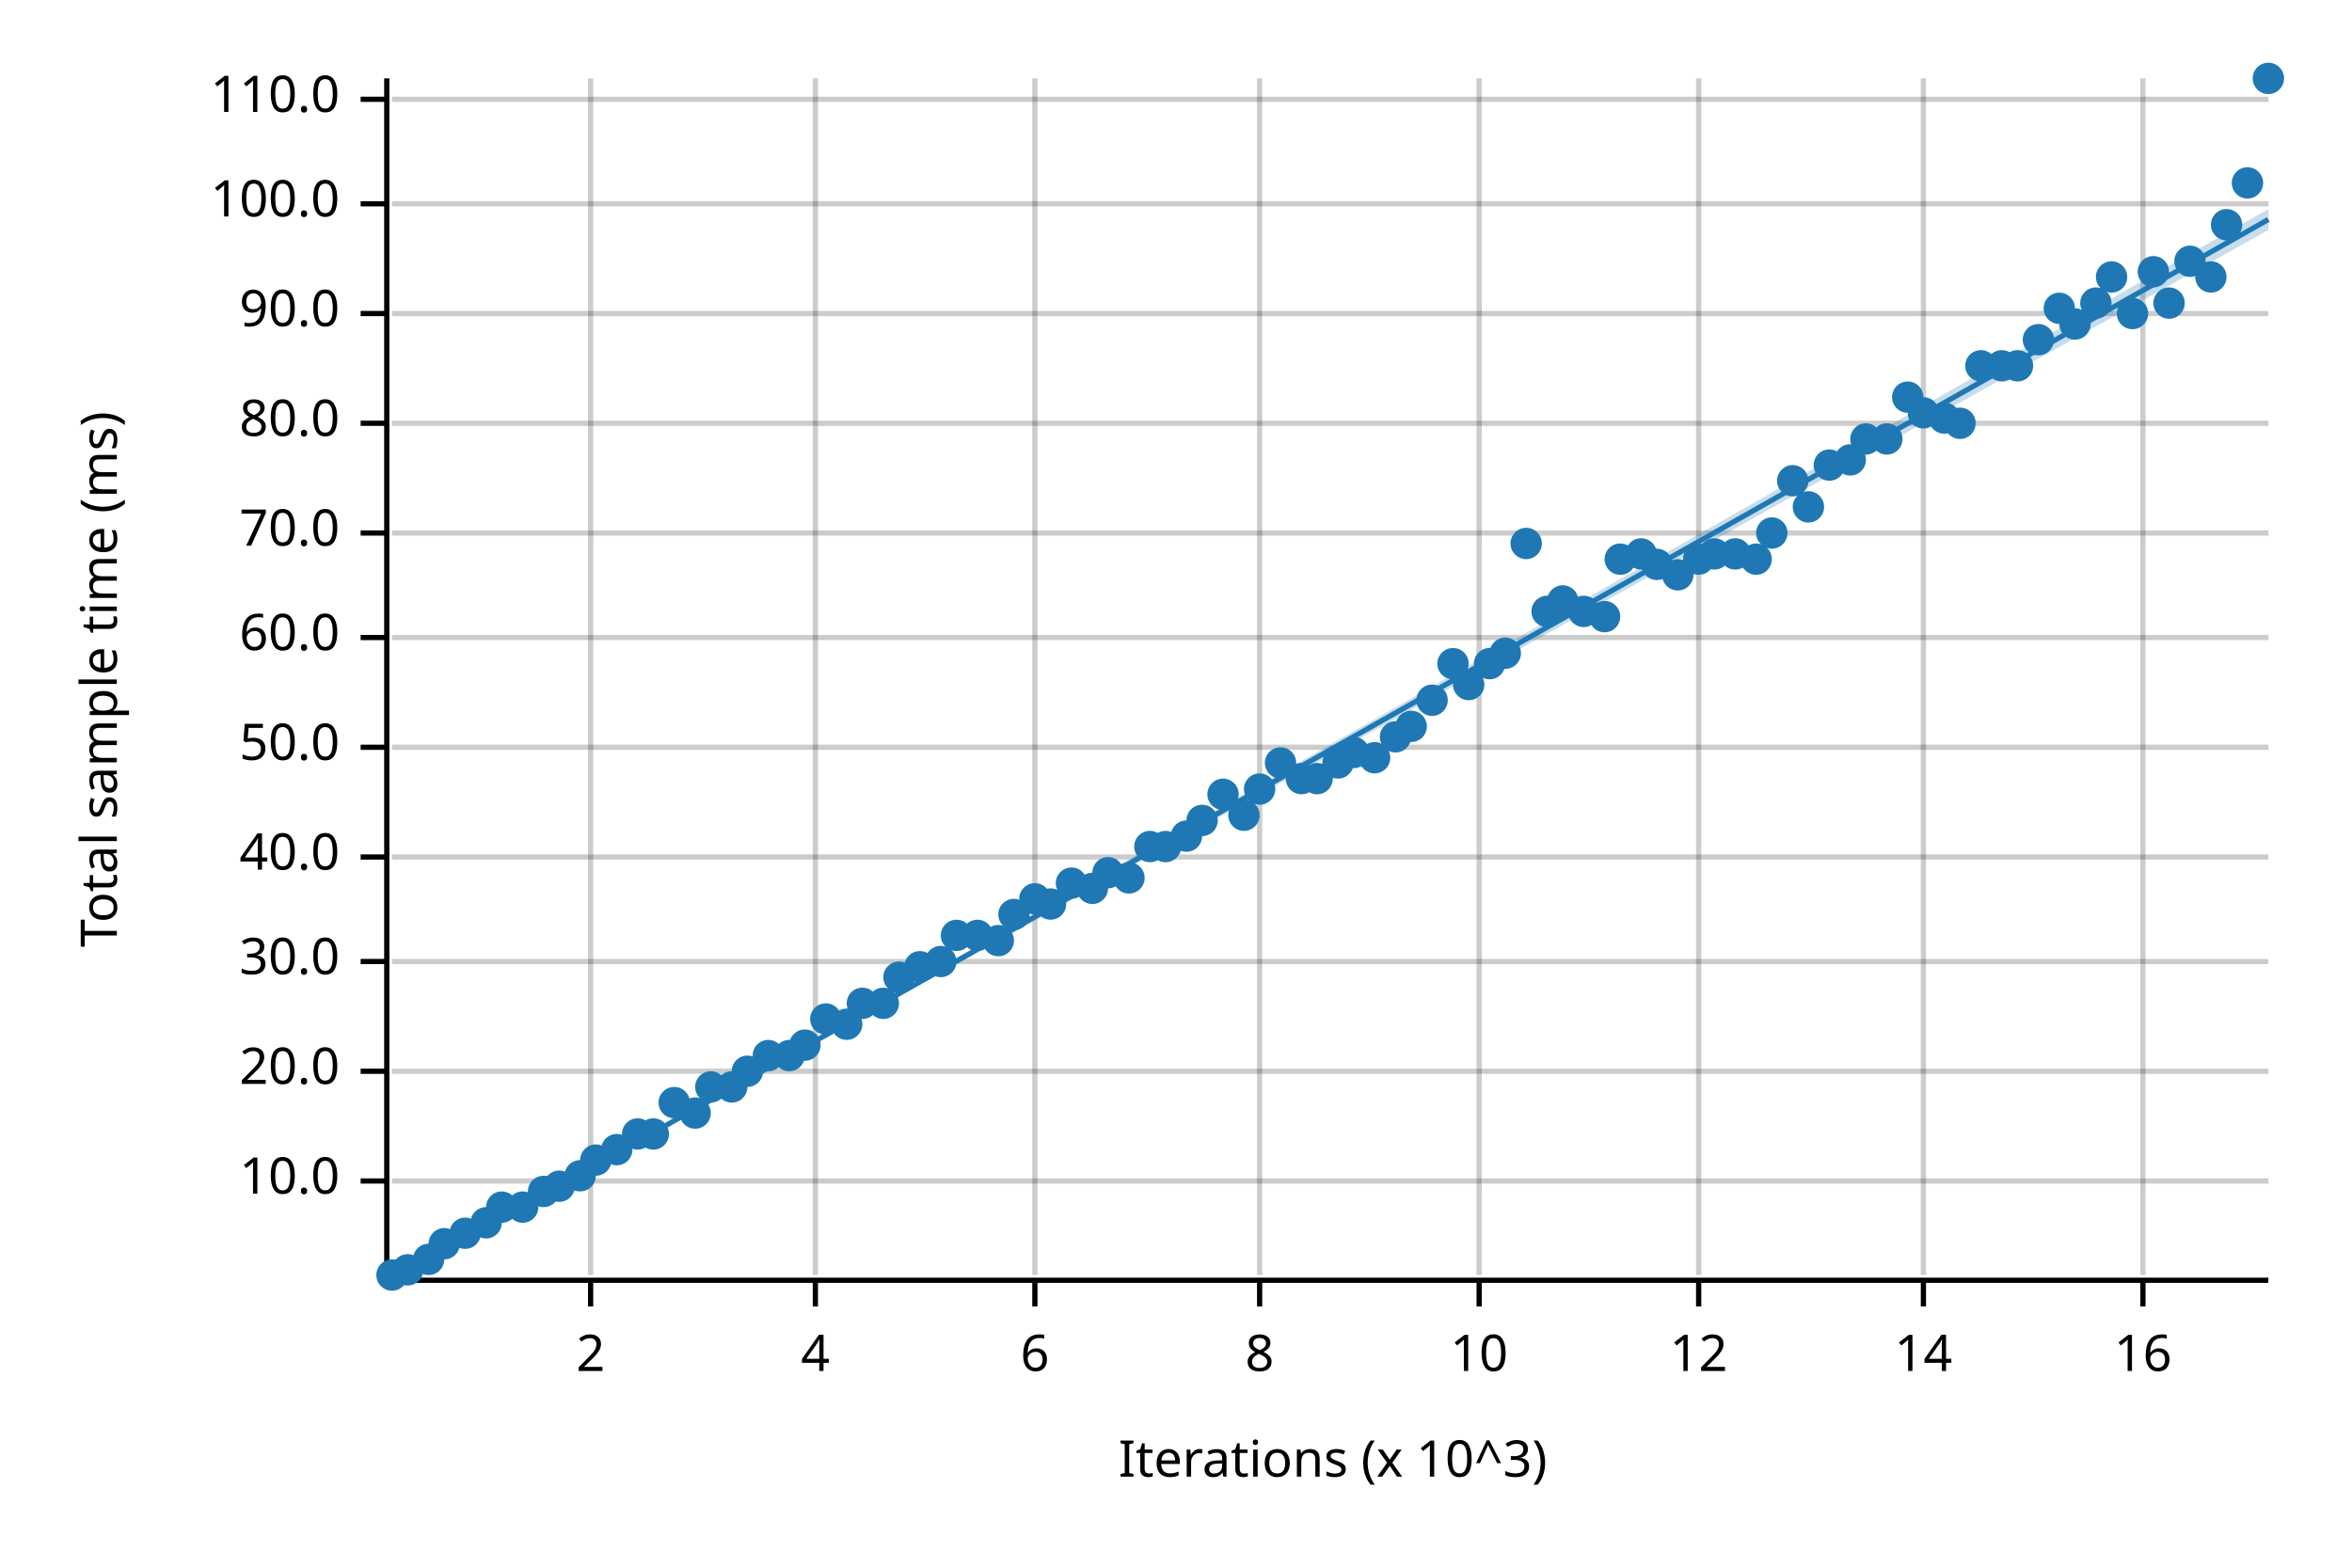
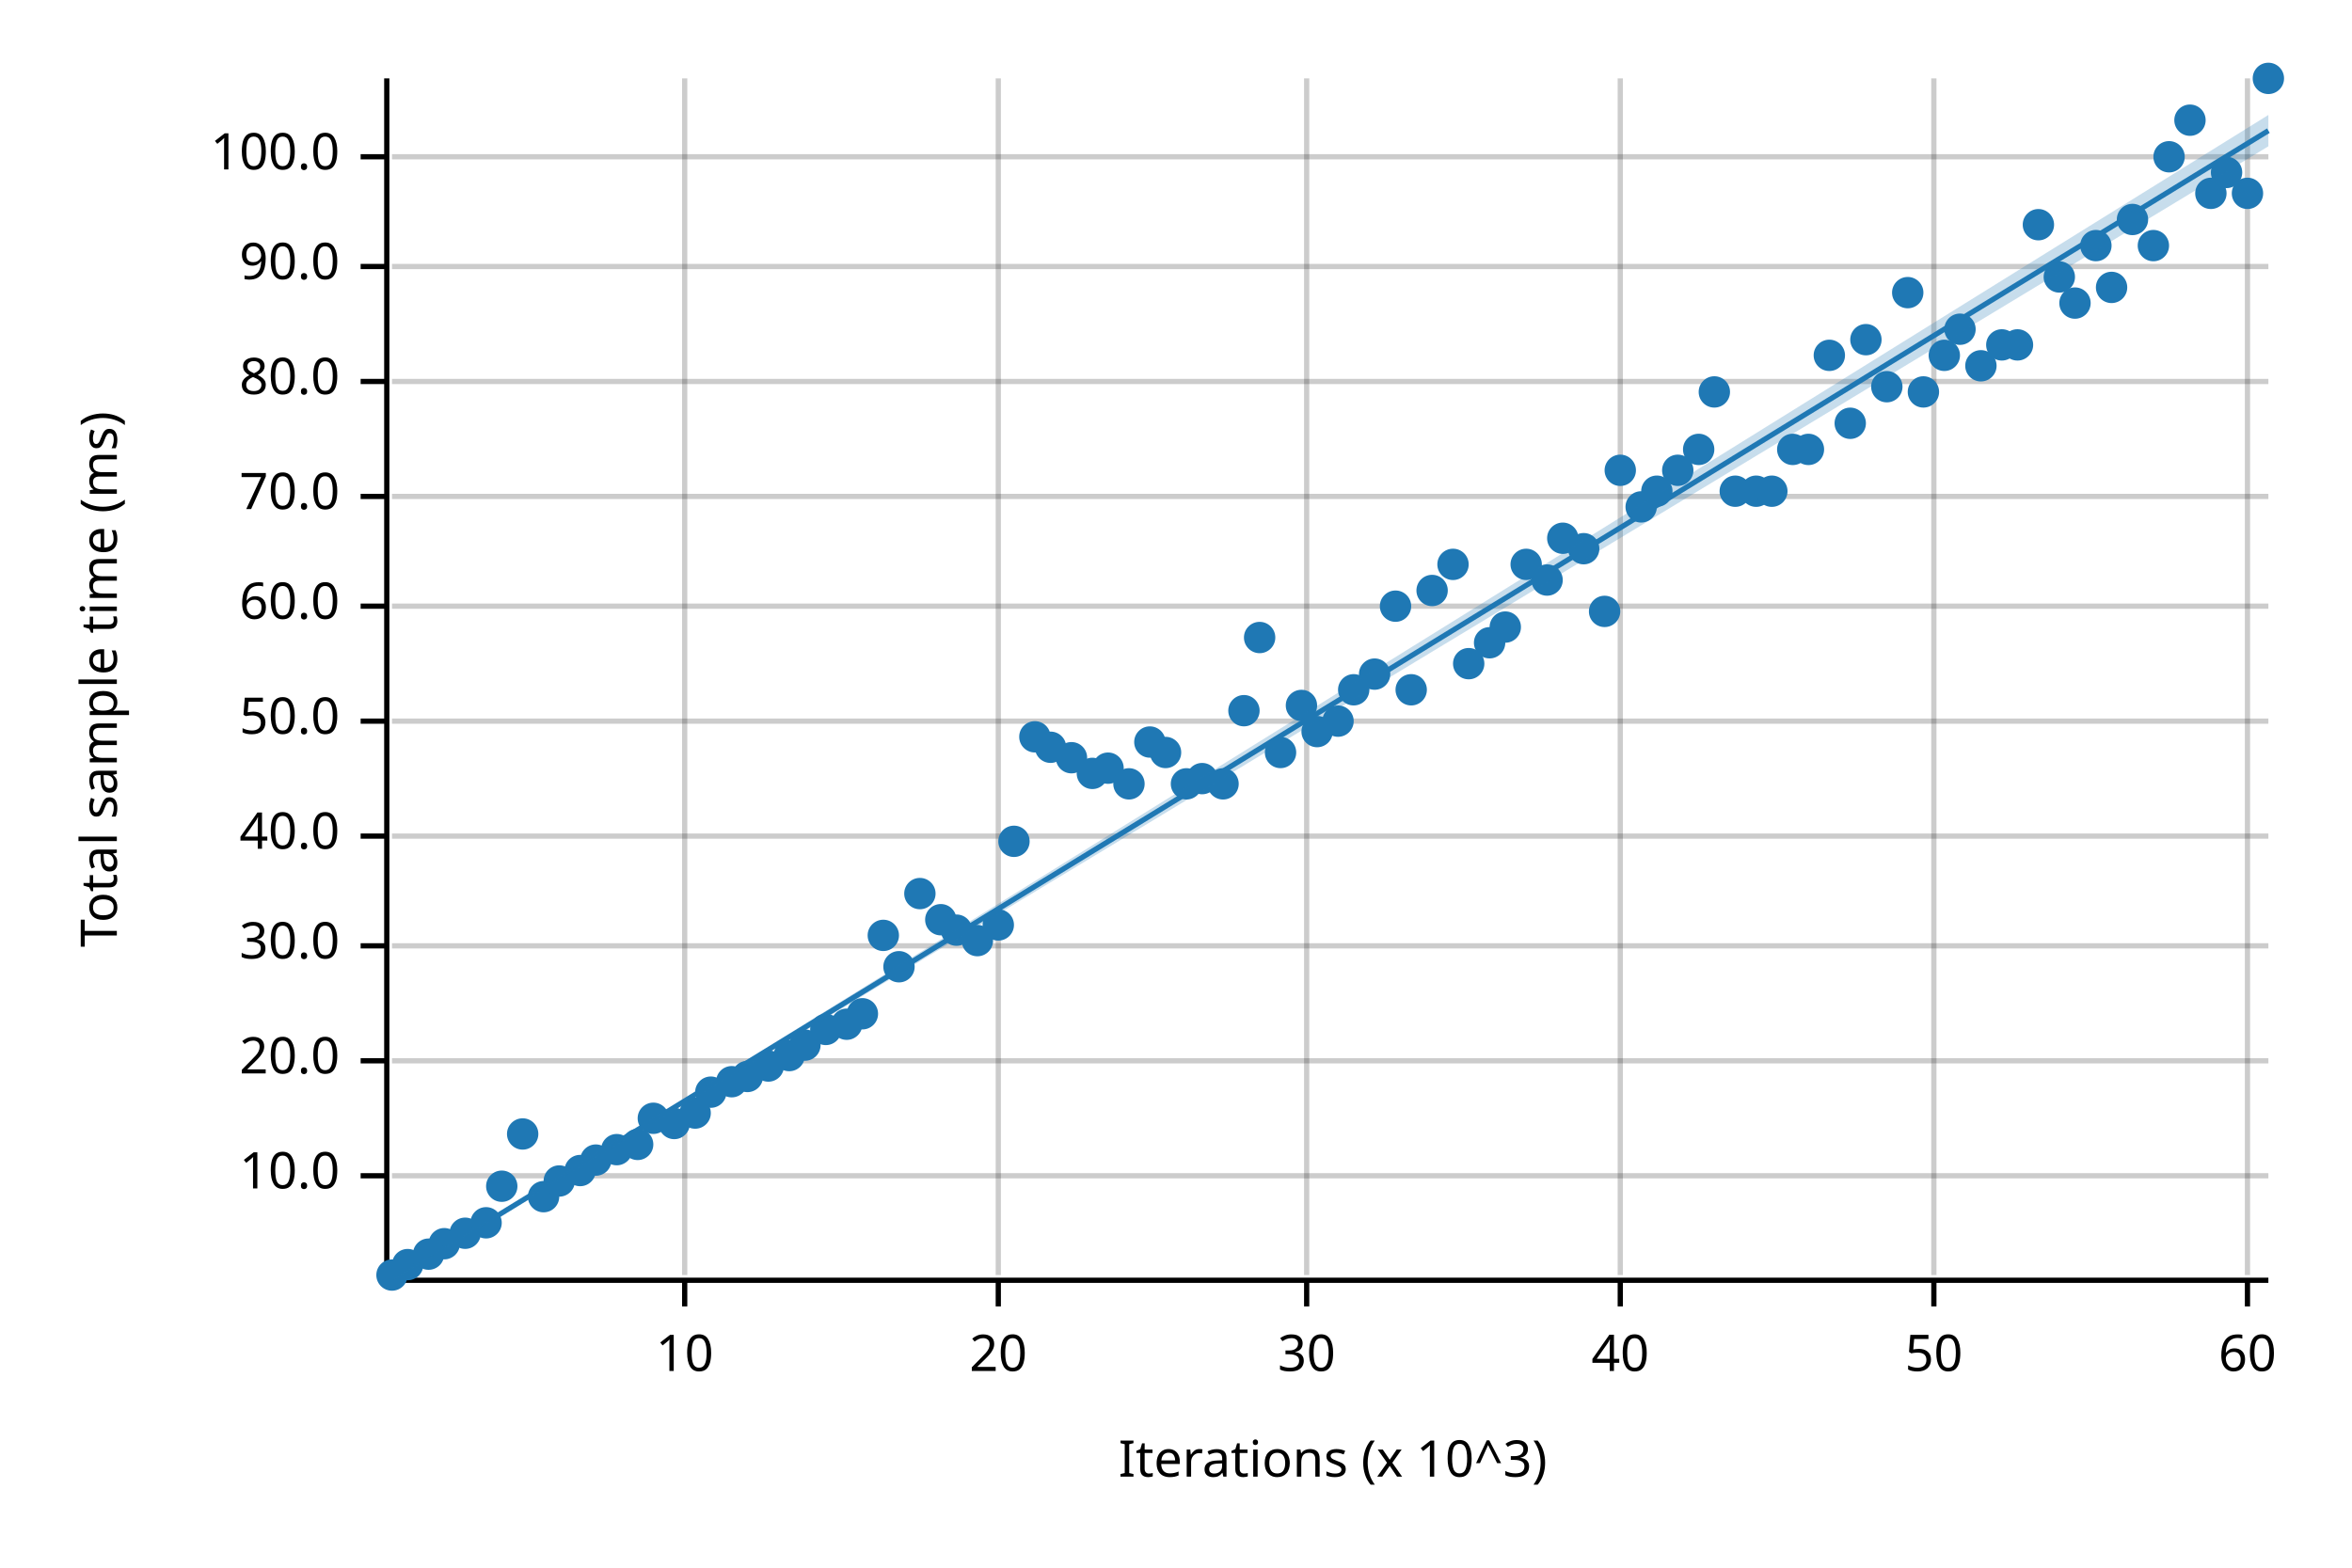
<svg xmlns="http://www.w3.org/2000/svg" width="450" height="300" viewBox="0 0 450 300">
  <text x="15" y="130" dy="0.76em" text-anchor="middle" font-family="sans-serif" font-size="9.677" opacity="1" fill="#000000" transform="rotate(270, 15, 130)">
Total sample time (ms)
</text>
  <text x="255" y="285" dy="-0.5ex" text-anchor="middle" font-family="sans-serif" font-size="9.677" opacity="1" fill="#000000">
Iterations (x 10^3)
</text>
-   <line opacity="0.2" stroke="#000000" stroke-width="1" x1="113" y1="244" x2="113" y2="15" />
-   <line opacity="0.2" stroke="#000000" stroke-width="1" x1="156" y1="244" x2="156" y2="15" />
-   <line opacity="0.2" stroke="#000000" stroke-width="1" x1="198" y1="244" x2="198" y2="15" />
-   <line opacity="0.2" stroke="#000000" stroke-width="1" x1="241" y1="244" x2="241" y2="15" />
-   <line opacity="0.2" stroke="#000000" stroke-width="1" x1="283" y1="244" x2="283" y2="15" />
-   <line opacity="0.2" stroke="#000000" stroke-width="1" x1="325" y1="244" x2="325" y2="15" />
-   <line opacity="0.2" stroke="#000000" stroke-width="1" x1="368" y1="244" x2="368" y2="15" />
-   <line opacity="0.2" stroke="#000000" stroke-width="1" x1="410" y1="244" x2="410" y2="15" />
-   <line opacity="0.2" stroke="#000000" stroke-width="1" x1="75" y1="226" x2="434" y2="226" />
-   <line opacity="0.2" stroke="#000000" stroke-width="1" x1="75" y1="205" x2="434" y2="205" />
-   <line opacity="0.2" stroke="#000000" stroke-width="1" x1="75" y1="184" x2="434" y2="184" />
-   <line opacity="0.2" stroke="#000000" stroke-width="1" x1="75" y1="164" x2="434" y2="164" />
-   <line opacity="0.2" stroke="#000000" stroke-width="1" x1="75" y1="143" x2="434" y2="143" />
-   <line opacity="0.2" stroke="#000000" stroke-width="1" x1="75" y1="122" x2="434" y2="122" />
-   <line opacity="0.2" stroke="#000000" stroke-width="1" x1="75" y1="102" x2="434" y2="102" />
-   <line opacity="0.2" stroke="#000000" stroke-width="1" x1="75" y1="81" x2="434" y2="81" />
-   <line opacity="0.2" stroke="#000000" stroke-width="1" x1="75" y1="60" x2="434" y2="60" />
-   <line opacity="0.2" stroke="#000000" stroke-width="1" x1="75" y1="39" x2="434" y2="39" />
-   <line opacity="0.2" stroke="#000000" stroke-width="1" x1="75" y1="19" x2="434" y2="19" />
+   <line opacity="0.2" stroke="#000000" stroke-width="1" x1="131" y1="244" x2="131" y2="15" />
+   <line opacity="0.2" stroke="#000000" stroke-width="1" x1="191" y1="244" x2="191" y2="15" />
+   <line opacity="0.2" stroke="#000000" stroke-width="1" x1="250" y1="244" x2="250" y2="15" />
+   <line opacity="0.2" stroke="#000000" stroke-width="1" x1="310" y1="244" x2="310" y2="15" />
+   <line opacity="0.2" stroke="#000000" stroke-width="1" x1="370" y1="244" x2="370" y2="15" />
+   <line opacity="0.2" stroke="#000000" stroke-width="1" x1="430" y1="244" x2="430" y2="15" />
+   <line opacity="0.2" stroke="#000000" stroke-width="1" x1="75" y1="225" x2="434" y2="225" />
+   <line opacity="0.2" stroke="#000000" stroke-width="1" x1="75" y1="203" x2="434" y2="203" />
+   <line opacity="0.2" stroke="#000000" stroke-width="1" x1="75" y1="181" x2="434" y2="181" />
+   <line opacity="0.2" stroke="#000000" stroke-width="1" x1="75" y1="160" x2="434" y2="160" />
+   <line opacity="0.2" stroke="#000000" stroke-width="1" x1="75" y1="138" x2="434" y2="138" />
+   <line opacity="0.2" stroke="#000000" stroke-width="1" x1="75" y1="116" x2="434" y2="116" />
+   <line opacity="0.2" stroke="#000000" stroke-width="1" x1="75" y1="95" x2="434" y2="95" />
+   <line opacity="0.2" stroke="#000000" stroke-width="1" x1="75" y1="73" x2="434" y2="73" />
+   <line opacity="0.2" stroke="#000000" stroke-width="1" x1="75" y1="51" x2="434" y2="51" />
+   <line opacity="0.2" stroke="#000000" stroke-width="1" x1="75" y1="30" x2="434" y2="30" />
  <polyline fill="none" opacity="1" stroke="#000000" stroke-width="1" points="74,15 74,244 " />
-   <text x="65" y="226" dy="0.5ex" text-anchor="end" font-family="sans-serif" font-size="9.677" opacity="1" fill="#000000">
+   <text x="65" y="225" dy="0.5ex" text-anchor="end" font-family="sans-serif" font-size="9.677" opacity="1" fill="#000000">
10.0
</text>
-   <polyline fill="none" opacity="1" stroke="#000000" stroke-width="1" points="69,226 74,226 " />
-   <text x="65" y="205" dy="0.5ex" text-anchor="end" font-family="sans-serif" font-size="9.677" opacity="1" fill="#000000">
+   <polyline fill="none" opacity="1" stroke="#000000" stroke-width="1" points="69,225 74,225 " />
+   <text x="65" y="203" dy="0.5ex" text-anchor="end" font-family="sans-serif" font-size="9.677" opacity="1" fill="#000000">
20.0
</text>
-   <polyline fill="none" opacity="1" stroke="#000000" stroke-width="1" points="69,205 74,205 " />
-   <text x="65" y="184" dy="0.5ex" text-anchor="end" font-family="sans-serif" font-size="9.677" opacity="1" fill="#000000">
+   <polyline fill="none" opacity="1" stroke="#000000" stroke-width="1" points="69,203 74,203 " />
+   <text x="65" y="181" dy="0.5ex" text-anchor="end" font-family="sans-serif" font-size="9.677" opacity="1" fill="#000000">
30.0
</text>
-   <polyline fill="none" opacity="1" stroke="#000000" stroke-width="1" points="69,184 74,184 " />
-   <text x="65" y="164" dy="0.5ex" text-anchor="end" font-family="sans-serif" font-size="9.677" opacity="1" fill="#000000">
+   <polyline fill="none" opacity="1" stroke="#000000" stroke-width="1" points="69,181 74,181 " />
+   <text x="65" y="160" dy="0.5ex" text-anchor="end" font-family="sans-serif" font-size="9.677" opacity="1" fill="#000000">
40.0
</text>
-   <polyline fill="none" opacity="1" stroke="#000000" stroke-width="1" points="69,164 74,164 " />
-   <text x="65" y="143" dy="0.5ex" text-anchor="end" font-family="sans-serif" font-size="9.677" opacity="1" fill="#000000">
+   <polyline fill="none" opacity="1" stroke="#000000" stroke-width="1" points="69,160 74,160 " />
+   <text x="65" y="138" dy="0.5ex" text-anchor="end" font-family="sans-serif" font-size="9.677" opacity="1" fill="#000000">
50.0
</text>
-   <polyline fill="none" opacity="1" stroke="#000000" stroke-width="1" points="69,143 74,143 " />
-   <text x="65" y="122" dy="0.5ex" text-anchor="end" font-family="sans-serif" font-size="9.677" opacity="1" fill="#000000">
+   <polyline fill="none" opacity="1" stroke="#000000" stroke-width="1" points="69,138 74,138 " />
+   <text x="65" y="116" dy="0.5ex" text-anchor="end" font-family="sans-serif" font-size="9.677" opacity="1" fill="#000000">
60.0
</text>
-   <polyline fill="none" opacity="1" stroke="#000000" stroke-width="1" points="69,122 74,122 " />
-   <text x="65" y="102" dy="0.5ex" text-anchor="end" font-family="sans-serif" font-size="9.677" opacity="1" fill="#000000">
+   <polyline fill="none" opacity="1" stroke="#000000" stroke-width="1" points="69,116 74,116 " />
+   <text x="65" y="95" dy="0.5ex" text-anchor="end" font-family="sans-serif" font-size="9.677" opacity="1" fill="#000000">
70.0
</text>
-   <polyline fill="none" opacity="1" stroke="#000000" stroke-width="1" points="69,102 74,102 " />
-   <text x="65" y="81" dy="0.5ex" text-anchor="end" font-family="sans-serif" font-size="9.677" opacity="1" fill="#000000">
+   <polyline fill="none" opacity="1" stroke="#000000" stroke-width="1" points="69,95 74,95 " />
+   <text x="65" y="73" dy="0.5ex" text-anchor="end" font-family="sans-serif" font-size="9.677" opacity="1" fill="#000000">
80.0
</text>
-   <polyline fill="none" opacity="1" stroke="#000000" stroke-width="1" points="69,81 74,81 " />
-   <text x="65" y="60" dy="0.5ex" text-anchor="end" font-family="sans-serif" font-size="9.677" opacity="1" fill="#000000">
+   <polyline fill="none" opacity="1" stroke="#000000" stroke-width="1" points="69,73 74,73 " />
+   <text x="65" y="51" dy="0.5ex" text-anchor="end" font-family="sans-serif" font-size="9.677" opacity="1" fill="#000000">
90.0
</text>
-   <polyline fill="none" opacity="1" stroke="#000000" stroke-width="1" points="69,60 74,60 " />
-   <text x="65" y="39" dy="0.5ex" text-anchor="end" font-family="sans-serif" font-size="9.677" opacity="1" fill="#000000">
+   <polyline fill="none" opacity="1" stroke="#000000" stroke-width="1" points="69,51 74,51 " />
+   <text x="65" y="30" dy="0.5ex" text-anchor="end" font-family="sans-serif" font-size="9.677" opacity="1" fill="#000000">
100.0
</text>
-   <polyline fill="none" opacity="1" stroke="#000000" stroke-width="1" points="69,39 74,39 " />
-   <text x="65" y="19" dy="0.5ex" text-anchor="end" font-family="sans-serif" font-size="9.677" opacity="1" fill="#000000">
- 110.0
- </text>
-   <polyline fill="none" opacity="1" stroke="#000000" stroke-width="1" points="69,19 74,19 " />
+   <polyline fill="none" opacity="1" stroke="#000000" stroke-width="1" points="69,30 74,30 " />
  <polyline fill="none" opacity="1" stroke="#000000" stroke-width="1" points="75,245 434,245 " />
-   <text x="113" y="255" dy="0.76em" text-anchor="middle" font-family="sans-serif" font-size="9.677" opacity="1" fill="#000000">
- 2
- </text>
-   <polyline fill="none" opacity="1" stroke="#000000" stroke-width="1" points="113,245 113,250 " />
-   <text x="156" y="255" dy="0.76em" text-anchor="middle" font-family="sans-serif" font-size="9.677" opacity="1" fill="#000000">
- 4
- </text>
-   <polyline fill="none" opacity="1" stroke="#000000" stroke-width="1" points="156,245 156,250 " />
-   <text x="198" y="255" dy="0.76em" text-anchor="middle" font-family="sans-serif" font-size="9.677" opacity="1" fill="#000000">
- 6
- </text>
-   <polyline fill="none" opacity="1" stroke="#000000" stroke-width="1" points="198,245 198,250 " />
-   <text x="241" y="255" dy="0.76em" text-anchor="middle" font-family="sans-serif" font-size="9.677" opacity="1" fill="#000000">
- 8
- </text>
-   <polyline fill="none" opacity="1" stroke="#000000" stroke-width="1" points="241,245 241,250 " />
-   <text x="283" y="255" dy="0.76em" text-anchor="middle" font-family="sans-serif" font-size="9.677" opacity="1" fill="#000000">
+   <text x="131" y="255" dy="0.76em" text-anchor="middle" font-family="sans-serif" font-size="9.677" opacity="1" fill="#000000">
10
</text>
-   <polyline fill="none" opacity="1" stroke="#000000" stroke-width="1" points="283,245 283,250 " />
-   <text x="325" y="255" dy="0.76em" text-anchor="middle" font-family="sans-serif" font-size="9.677" opacity="1" fill="#000000">
- 12
+   <polyline fill="none" opacity="1" stroke="#000000" stroke-width="1" points="131,245 131,250 " />
+   <text x="191" y="255" dy="0.76em" text-anchor="middle" font-family="sans-serif" font-size="9.677" opacity="1" fill="#000000">
+ 20
</text>
-   <polyline fill="none" opacity="1" stroke="#000000" stroke-width="1" points="325,245 325,250 " />
-   <text x="368" y="255" dy="0.76em" text-anchor="middle" font-family="sans-serif" font-size="9.677" opacity="1" fill="#000000">
- 14
+   <polyline fill="none" opacity="1" stroke="#000000" stroke-width="1" points="191,245 191,250 " />
+   <text x="250" y="255" dy="0.76em" text-anchor="middle" font-family="sans-serif" font-size="9.677" opacity="1" fill="#000000">
+ 30
</text>
-   <polyline fill="none" opacity="1" stroke="#000000" stroke-width="1" points="368,245 368,250 " />
-   <text x="410" y="255" dy="0.76em" text-anchor="middle" font-family="sans-serif" font-size="9.677" opacity="1" fill="#000000">
- 16
+   <polyline fill="none" opacity="1" stroke="#000000" stroke-width="1" points="250,245 250,250 " />
+   <text x="310" y="255" dy="0.76em" text-anchor="middle" font-family="sans-serif" font-size="9.677" opacity="1" fill="#000000">
+ 40
</text>
-   <polyline fill="none" opacity="1" stroke="#000000" stroke-width="1" points="410,245 410,250 " />
+   <polyline fill="none" opacity="1" stroke="#000000" stroke-width="1" points="310,245 310,250 " />
+   <text x="370" y="255" dy="0.76em" text-anchor="middle" font-family="sans-serif" font-size="9.677" opacity="1" fill="#000000">
+ 50
+ </text>
+   <polyline fill="none" opacity="1" stroke="#000000" stroke-width="1" points="370,245 370,250 " />
+   <text x="430" y="255" dy="0.76em" text-anchor="middle" font-family="sans-serif" font-size="9.677" opacity="1" fill="#000000">
+ 60
+ </text>
+   <polyline fill="none" opacity="1" stroke="#000000" stroke-width="1" points="430,245 430,250 " />
  <circle cx="75" cy="244" r="3" opacity="1" fill="#1F78B4" stroke="none" stroke-width="1" />
-   <circle cx="78" cy="243" r="3" opacity="1" fill="#1F78B4" stroke="none" stroke-width="1" />
-   <circle cx="82" cy="241" r="3" opacity="1" fill="#1F78B4" stroke="none" stroke-width="1" />
+   <circle cx="78" cy="242" r="3" opacity="1" fill="#1F78B4" stroke="none" stroke-width="1" />
+   <circle cx="82" cy="240" r="3" opacity="1" fill="#1F78B4" stroke="none" stroke-width="1" />
  <circle cx="85" cy="238" r="3" opacity="1" fill="#1F78B4" stroke="none" stroke-width="1" />
  <circle cx="89" cy="236" r="3" opacity="1" fill="#1F78B4" stroke="none" stroke-width="1" />
  <circle cx="93" cy="234" r="3" opacity="1" fill="#1F78B4" stroke="none" stroke-width="1" />
-   <circle cx="96" cy="231" r="3" opacity="1" fill="#1F78B4" stroke="none" stroke-width="1" />
-   <circle cx="100" cy="231" r="3" opacity="1" fill="#1F78B4" stroke="none" stroke-width="1" />
-   <circle cx="104" cy="228" r="3" opacity="1" fill="#1F78B4" stroke="none" stroke-width="1" />
-   <circle cx="107" cy="227" r="3" opacity="1" fill="#1F78B4" stroke="none" stroke-width="1" />
-   <circle cx="111" cy="225" r="3" opacity="1" fill="#1F78B4" stroke="none" stroke-width="1" />
+   <circle cx="96" cy="227" r="3" opacity="1" fill="#1F78B4" stroke="none" stroke-width="1" />
+   <circle cx="100" cy="217" r="3" opacity="1" fill="#1F78B4" stroke="none" stroke-width="1" />
+   <circle cx="104" cy="229" r="3" opacity="1" fill="#1F78B4" stroke="none" stroke-width="1" />
+   <circle cx="107" cy="226" r="3" opacity="1" fill="#1F78B4" stroke="none" stroke-width="1" />
+   <circle cx="111" cy="224" r="3" opacity="1" fill="#1F78B4" stroke="none" stroke-width="1" />
  <circle cx="114" cy="222" r="3" opacity="1" fill="#1F78B4" stroke="none" stroke-width="1" />
  <circle cx="118" cy="220" r="3" opacity="1" fill="#1F78B4" stroke="none" stroke-width="1" />
-   <circle cx="122" cy="217" r="3" opacity="1" fill="#1F78B4" stroke="none" stroke-width="1" />
-   <circle cx="125" cy="217" r="3" opacity="1" fill="#1F78B4" stroke="none" stroke-width="1" />
-   <circle cx="129" cy="211" r="3" opacity="1" fill="#1F78B4" stroke="none" stroke-width="1" />
+   <circle cx="122" cy="219" r="3" opacity="1" fill="#1F78B4" stroke="none" stroke-width="1" />
+   <circle cx="125" cy="214" r="3" opacity="1" fill="#1F78B4" stroke="none" stroke-width="1" />
+   <circle cx="129" cy="215" r="3" opacity="1" fill="#1F78B4" stroke="none" stroke-width="1" />
  <circle cx="133" cy="213" r="3" opacity="1" fill="#1F78B4" stroke="none" stroke-width="1" />
-   <circle cx="136" cy="208" r="3" opacity="1" fill="#1F78B4" stroke="none" stroke-width="1" />
-   <circle cx="140" cy="208" r="3" opacity="1" fill="#1F78B4" stroke="none" stroke-width="1" />
-   <circle cx="143" cy="205" r="3" opacity="1" fill="#1F78B4" stroke="none" stroke-width="1" />
-   <circle cx="147" cy="202" r="3" opacity="1" fill="#1F78B4" stroke="none" stroke-width="1" />
+   <circle cx="136" cy="209" r="3" opacity="1" fill="#1F78B4" stroke="none" stroke-width="1" />
+   <circle cx="140" cy="207" r="3" opacity="1" fill="#1F78B4" stroke="none" stroke-width="1" />
+   <circle cx="143" cy="206" r="3" opacity="1" fill="#1F78B4" stroke="none" stroke-width="1" />
+   <circle cx="147" cy="204" r="3" opacity="1" fill="#1F78B4" stroke="none" stroke-width="1" />
  <circle cx="151" cy="202" r="3" opacity="1" fill="#1F78B4" stroke="none" stroke-width="1" />
  <circle cx="154" cy="200" r="3" opacity="1" fill="#1F78B4" stroke="none" stroke-width="1" />
-   <circle cx="158" cy="195" r="3" opacity="1" fill="#1F78B4" stroke="none" stroke-width="1" />
+   <circle cx="158" cy="197" r="3" opacity="1" fill="#1F78B4" stroke="none" stroke-width="1" />
  <circle cx="162" cy="196" r="3" opacity="1" fill="#1F78B4" stroke="none" stroke-width="1" />
-   <circle cx="165" cy="192" r="3" opacity="1" fill="#1F78B4" stroke="none" stroke-width="1" />
-   <circle cx="169" cy="192" r="3" opacity="1" fill="#1F78B4" stroke="none" stroke-width="1" />
-   <circle cx="172" cy="187" r="3" opacity="1" fill="#1F78B4" stroke="none" stroke-width="1" />
-   <circle cx="176" cy="185" r="3" opacity="1" fill="#1F78B4" stroke="none" stroke-width="1" />
-   <circle cx="180" cy="184" r="3" opacity="1" fill="#1F78B4" stroke="none" stroke-width="1" />
-   <circle cx="183" cy="179" r="3" opacity="1" fill="#1F78B4" stroke="none" stroke-width="1" />
-   <circle cx="187" cy="179" r="3" opacity="1" fill="#1F78B4" stroke="none" stroke-width="1" />
-   <circle cx="191" cy="180" r="3" opacity="1" fill="#1F78B4" stroke="none" stroke-width="1" />
-   <circle cx="194" cy="175" r="3" opacity="1" fill="#1F78B4" stroke="none" stroke-width="1" />
-   <circle cx="198" cy="172" r="3" opacity="1" fill="#1F78B4" stroke="none" stroke-width="1" />
-   <circle cx="201" cy="173" r="3" opacity="1" fill="#1F78B4" stroke="none" stroke-width="1" />
-   <circle cx="205" cy="169" r="3" opacity="1" fill="#1F78B4" stroke="none" stroke-width="1" />
-   <circle cx="209" cy="170" r="3" opacity="1" fill="#1F78B4" stroke="none" stroke-width="1" />
-   <circle cx="212" cy="167" r="3" opacity="1" fill="#1F78B4" stroke="none" stroke-width="1" />
-   <circle cx="216" cy="168" r="3" opacity="1" fill="#1F78B4" stroke="none" stroke-width="1" />
-   <circle cx="220" cy="162" r="3" opacity="1" fill="#1F78B4" stroke="none" stroke-width="1" />
-   <circle cx="223" cy="162" r="3" opacity="1" fill="#1F78B4" stroke="none" stroke-width="1" />
-   <circle cx="227" cy="160" r="3" opacity="1" fill="#1F78B4" stroke="none" stroke-width="1" />
-   <circle cx="230" cy="157" r="3" opacity="1" fill="#1F78B4" stroke="none" stroke-width="1" />
-   <circle cx="234" cy="152" r="3" opacity="1" fill="#1F78B4" stroke="none" stroke-width="1" />
-   <circle cx="238" cy="156" r="3" opacity="1" fill="#1F78B4" stroke="none" stroke-width="1" />
-   <circle cx="241" cy="151" r="3" opacity="1" fill="#1F78B4" stroke="none" stroke-width="1" />
-   <circle cx="245" cy="146" r="3" opacity="1" fill="#1F78B4" stroke="none" stroke-width="1" />
-   <circle cx="249" cy="149" r="3" opacity="1" fill="#1F78B4" stroke="none" stroke-width="1" />
-   <circle cx="252" cy="149" r="3" opacity="1" fill="#1F78B4" stroke="none" stroke-width="1" />
-   <circle cx="256" cy="146" r="3" opacity="1" fill="#1F78B4" stroke="none" stroke-width="1" />
-   <circle cx="259" cy="144" r="3" opacity="1" fill="#1F78B4" stroke="none" stroke-width="1" />
-   <circle cx="263" cy="145" r="3" opacity="1" fill="#1F78B4" stroke="none" stroke-width="1" />
-   <circle cx="267" cy="141" r="3" opacity="1" fill="#1F78B4" stroke="none" stroke-width="1" />
-   <circle cx="270" cy="139" r="3" opacity="1" fill="#1F78B4" stroke="none" stroke-width="1" />
-   <circle cx="274" cy="134" r="3" opacity="1" fill="#1F78B4" stroke="none" stroke-width="1" />
-   <circle cx="278" cy="127" r="3" opacity="1" fill="#1F78B4" stroke="none" stroke-width="1" />
-   <circle cx="281" cy="131" r="3" opacity="1" fill="#1F78B4" stroke="none" stroke-width="1" />
-   <circle cx="285" cy="127" r="3" opacity="1" fill="#1F78B4" stroke="none" stroke-width="1" />
-   <circle cx="288" cy="125" r="3" opacity="1" fill="#1F78B4" stroke="none" stroke-width="1" />
-   <circle cx="292" cy="104" r="3" opacity="1" fill="#1F78B4" stroke="none" stroke-width="1" />
-   <circle cx="296" cy="117" r="3" opacity="1" fill="#1F78B4" stroke="none" stroke-width="1" />
-   <circle cx="299" cy="115" r="3" opacity="1" fill="#1F78B4" stroke="none" stroke-width="1" />
-   <circle cx="303" cy="117" r="3" opacity="1" fill="#1F78B4" stroke="none" stroke-width="1" />
-   <circle cx="307" cy="118" r="3" opacity="1" fill="#1F78B4" stroke="none" stroke-width="1" />
-   <circle cx="310" cy="107" r="3" opacity="1" fill="#1F78B4" stroke="none" stroke-width="1" />
-   <circle cx="314" cy="106" r="3" opacity="1" fill="#1F78B4" stroke="none" stroke-width="1" />
-   <circle cx="317" cy="108" r="3" opacity="1" fill="#1F78B4" stroke="none" stroke-width="1" />
-   <circle cx="321" cy="110" r="3" opacity="1" fill="#1F78B4" stroke="none" stroke-width="1" />
-   <circle cx="325" cy="107" r="3" opacity="1" fill="#1F78B4" stroke="none" stroke-width="1" />
-   <circle cx="328" cy="106" r="3" opacity="1" fill="#1F78B4" stroke="none" stroke-width="1" />
-   <circle cx="332" cy="106" r="3" opacity="1" fill="#1F78B4" stroke="none" stroke-width="1" />
-   <circle cx="336" cy="107" r="3" opacity="1" fill="#1F78B4" stroke="none" stroke-width="1" />
-   <circle cx="339" cy="102" r="3" opacity="1" fill="#1F78B4" stroke="none" stroke-width="1" />
-   <circle cx="343" cy="92" r="3" opacity="1" fill="#1F78B4" stroke="none" stroke-width="1" />
-   <circle cx="346" cy="97" r="3" opacity="1" fill="#1F78B4" stroke="none" stroke-width="1" />
-   <circle cx="350" cy="89" r="3" opacity="1" fill="#1F78B4" stroke="none" stroke-width="1" />
-   <circle cx="354" cy="88" r="3" opacity="1" fill="#1F78B4" stroke="none" stroke-width="1" />
-   <circle cx="357" cy="84" r="3" opacity="1" fill="#1F78B4" stroke="none" stroke-width="1" />
-   <circle cx="361" cy="84" r="3" opacity="1" fill="#1F78B4" stroke="none" stroke-width="1" />
-   <circle cx="365" cy="76" r="3" opacity="1" fill="#1F78B4" stroke="none" stroke-width="1" />
-   <circle cx="368" cy="79" r="3" opacity="1" fill="#1F78B4" stroke="none" stroke-width="1" />
-   <circle cx="372" cy="80" r="3" opacity="1" fill="#1F78B4" stroke="none" stroke-width="1" />
-   <circle cx="375" cy="81" r="3" opacity="1" fill="#1F78B4" stroke="none" stroke-width="1" />
+   <circle cx="165" cy="194" r="3" opacity="1" fill="#1F78B4" stroke="none" stroke-width="1" />
+   <circle cx="169" cy="179" r="3" opacity="1" fill="#1F78B4" stroke="none" stroke-width="1" />
+   <circle cx="172" cy="185" r="3" opacity="1" fill="#1F78B4" stroke="none" stroke-width="1" />
+   <circle cx="176" cy="171" r="3" opacity="1" fill="#1F78B4" stroke="none" stroke-width="1" />
+   <circle cx="180" cy="176" r="3" opacity="1" fill="#1F78B4" stroke="none" stroke-width="1" />
+   <circle cx="183" cy="178" r="3" opacity="1" fill="#1F78B4" stroke="none" stroke-width="1" />
+   <circle cx="187" cy="180" r="3" opacity="1" fill="#1F78B4" stroke="none" stroke-width="1" />
+   <circle cx="191" cy="177" r="3" opacity="1" fill="#1F78B4" stroke="none" stroke-width="1" />
+   <circle cx="194" cy="161" r="3" opacity="1" fill="#1F78B4" stroke="none" stroke-width="1" />
+   <circle cx="198" cy="141" r="3" opacity="1" fill="#1F78B4" stroke="none" stroke-width="1" />
+   <circle cx="201" cy="143" r="3" opacity="1" fill="#1F78B4" stroke="none" stroke-width="1" />
+   <circle cx="205" cy="145" r="3" opacity="1" fill="#1F78B4" stroke="none" stroke-width="1" />
+   <circle cx="209" cy="148" r="3" opacity="1" fill="#1F78B4" stroke="none" stroke-width="1" />
+   <circle cx="212" cy="147" r="3" opacity="1" fill="#1F78B4" stroke="none" stroke-width="1" />
+   <circle cx="216" cy="150" r="3" opacity="1" fill="#1F78B4" stroke="none" stroke-width="1" />
+   <circle cx="220" cy="142" r="3" opacity="1" fill="#1F78B4" stroke="none" stroke-width="1" />
+   <circle cx="223" cy="144" r="3" opacity="1" fill="#1F78B4" stroke="none" stroke-width="1" />
+   <circle cx="227" cy="150" r="3" opacity="1" fill="#1F78B4" stroke="none" stroke-width="1" />
+   <circle cx="230" cy="149" r="3" opacity="1" fill="#1F78B4" stroke="none" stroke-width="1" />
+   <circle cx="234" cy="150" r="3" opacity="1" fill="#1F78B4" stroke="none" stroke-width="1" />
+   <circle cx="238" cy="136" r="3" opacity="1" fill="#1F78B4" stroke="none" stroke-width="1" />
+   <circle cx="241" cy="122" r="3" opacity="1" fill="#1F78B4" stroke="none" stroke-width="1" />
+   <circle cx="245" cy="144" r="3" opacity="1" fill="#1F78B4" stroke="none" stroke-width="1" />
+   <circle cx="249" cy="135" r="3" opacity="1" fill="#1F78B4" stroke="none" stroke-width="1" />
+   <circle cx="252" cy="140" r="3" opacity="1" fill="#1F78B4" stroke="none" stroke-width="1" />
+   <circle cx="256" cy="138" r="3" opacity="1" fill="#1F78B4" stroke="none" stroke-width="1" />
+   <circle cx="259" cy="132" r="3" opacity="1" fill="#1F78B4" stroke="none" stroke-width="1" />
+   <circle cx="263" cy="129" r="3" opacity="1" fill="#1F78B4" stroke="none" stroke-width="1" />
+   <circle cx="267" cy="116" r="3" opacity="1" fill="#1F78B4" stroke="none" stroke-width="1" />
+   <circle cx="270" cy="132" r="3" opacity="1" fill="#1F78B4" stroke="none" stroke-width="1" />
+   <circle cx="274" cy="113" r="3" opacity="1" fill="#1F78B4" stroke="none" stroke-width="1" />
+   <circle cx="278" cy="108" r="3" opacity="1" fill="#1F78B4" stroke="none" stroke-width="1" />
+   <circle cx="281" cy="127" r="3" opacity="1" fill="#1F78B4" stroke="none" stroke-width="1" />
+   <circle cx="285" cy="123" r="3" opacity="1" fill="#1F78B4" stroke="none" stroke-width="1" />
+   <circle cx="288" cy="120" r="3" opacity="1" fill="#1F78B4" stroke="none" stroke-width="1" />
+   <circle cx="292" cy="108" r="3" opacity="1" fill="#1F78B4" stroke="none" stroke-width="1" />
+   <circle cx="296" cy="111" r="3" opacity="1" fill="#1F78B4" stroke="none" stroke-width="1" />
+   <circle cx="299" cy="103" r="3" opacity="1" fill="#1F78B4" stroke="none" stroke-width="1" />
+   <circle cx="303" cy="105" r="3" opacity="1" fill="#1F78B4" stroke="none" stroke-width="1" />
+   <circle cx="307" cy="117" r="3" opacity="1" fill="#1F78B4" stroke="none" stroke-width="1" />
+   <circle cx="310" cy="90" r="3" opacity="1" fill="#1F78B4" stroke="none" stroke-width="1" />
+   <circle cx="314" cy="97" r="3" opacity="1" fill="#1F78B4" stroke="none" stroke-width="1" />
+   <circle cx="317" cy="94" r="3" opacity="1" fill="#1F78B4" stroke="none" stroke-width="1" />
+   <circle cx="321" cy="90" r="3" opacity="1" fill="#1F78B4" stroke="none" stroke-width="1" />
+   <circle cx="325" cy="86" r="3" opacity="1" fill="#1F78B4" stroke="none" stroke-width="1" />
+   <circle cx="328" cy="75" r="3" opacity="1" fill="#1F78B4" stroke="none" stroke-width="1" />
+   <circle cx="332" cy="94" r="3" opacity="1" fill="#1F78B4" stroke="none" stroke-width="1" />
+   <circle cx="336" cy="94" r="3" opacity="1" fill="#1F78B4" stroke="none" stroke-width="1" />
+   <circle cx="339" cy="94" r="3" opacity="1" fill="#1F78B4" stroke="none" stroke-width="1" />
+   <circle cx="343" cy="86" r="3" opacity="1" fill="#1F78B4" stroke="none" stroke-width="1" />
+   <circle cx="346" cy="86" r="3" opacity="1" fill="#1F78B4" stroke="none" stroke-width="1" />
+   <circle cx="350" cy="68" r="3" opacity="1" fill="#1F78B4" stroke="none" stroke-width="1" />
+   <circle cx="354" cy="81" r="3" opacity="1" fill="#1F78B4" stroke="none" stroke-width="1" />
+   <circle cx="357" cy="65" r="3" opacity="1" fill="#1F78B4" stroke="none" stroke-width="1" />
+   <circle cx="361" cy="74" r="3" opacity="1" fill="#1F78B4" stroke="none" stroke-width="1" />
+   <circle cx="365" cy="56" r="3" opacity="1" fill="#1F78B4" stroke="none" stroke-width="1" />
+   <circle cx="368" cy="75" r="3" opacity="1" fill="#1F78B4" stroke="none" stroke-width="1" />
+   <circle cx="372" cy="68" r="3" opacity="1" fill="#1F78B4" stroke="none" stroke-width="1" />
+   <circle cx="375" cy="63" r="3" opacity="1" fill="#1F78B4" stroke="none" stroke-width="1" />
  <circle cx="379" cy="70" r="3" opacity="1" fill="#1F78B4" stroke="none" stroke-width="1" />
-   <circle cx="383" cy="70" r="3" opacity="1" fill="#1F78B4" stroke="none" stroke-width="1" />
-   <circle cx="386" cy="70" r="3" opacity="1" fill="#1F78B4" stroke="none" stroke-width="1" />
-   <circle cx="390" cy="65" r="3" opacity="1" fill="#1F78B4" stroke="none" stroke-width="1" />
-   <circle cx="394" cy="59" r="3" opacity="1" fill="#1F78B4" stroke="none" stroke-width="1" />
-   <circle cx="397" cy="62" r="3" opacity="1" fill="#1F78B4" stroke="none" stroke-width="1" />
-   <circle cx="401" cy="58" r="3" opacity="1" fill="#1F78B4" stroke="none" stroke-width="1" />
-   <circle cx="404" cy="53" r="3" opacity="1" fill="#1F78B4" stroke="none" stroke-width="1" />
-   <circle cx="408" cy="60" r="3" opacity="1" fill="#1F78B4" stroke="none" stroke-width="1" />
-   <circle cx="412" cy="52" r="3" opacity="1" fill="#1F78B4" stroke="none" stroke-width="1" />
-   <circle cx="415" cy="58" r="3" opacity="1" fill="#1F78B4" stroke="none" stroke-width="1" />
-   <circle cx="419" cy="50" r="3" opacity="1" fill="#1F78B4" stroke="none" stroke-width="1" />
-   <circle cx="423" cy="53" r="3" opacity="1" fill="#1F78B4" stroke="none" stroke-width="1" />
-   <circle cx="426" cy="43" r="3" opacity="1" fill="#1F78B4" stroke="none" stroke-width="1" />
-   <circle cx="430" cy="35" r="3" opacity="1" fill="#1F78B4" stroke="none" stroke-width="1" />
+   <circle cx="383" cy="66" r="3" opacity="1" fill="#1F78B4" stroke="none" stroke-width="1" />
+   <circle cx="386" cy="66" r="3" opacity="1" fill="#1F78B4" stroke="none" stroke-width="1" />
+   <circle cx="390" cy="43" r="3" opacity="1" fill="#1F78B4" stroke="none" stroke-width="1" />
+   <circle cx="394" cy="53" r="3" opacity="1" fill="#1F78B4" stroke="none" stroke-width="1" />
+   <circle cx="397" cy="58" r="3" opacity="1" fill="#1F78B4" stroke="none" stroke-width="1" />
+   <circle cx="401" cy="47" r="3" opacity="1" fill="#1F78B4" stroke="none" stroke-width="1" />
+   <circle cx="404" cy="55" r="3" opacity="1" fill="#1F78B4" stroke="none" stroke-width="1" />
+   <circle cx="408" cy="42" r="3" opacity="1" fill="#1F78B4" stroke="none" stroke-width="1" />
+   <circle cx="412" cy="47" r="3" opacity="1" fill="#1F78B4" stroke="none" stroke-width="1" />
+   <circle cx="415" cy="30" r="3" opacity="1" fill="#1F78B4" stroke="none" stroke-width="1" />
+   <circle cx="419" cy="23" r="3" opacity="1" fill="#1F78B4" stroke="none" stroke-width="1" />
+   <circle cx="423" cy="37" r="3" opacity="1" fill="#1F78B4" stroke="none" stroke-width="1" />
+   <circle cx="426" cy="33" r="3" opacity="1" fill="#1F78B4" stroke="none" stroke-width="1" />
+   <circle cx="430" cy="37" r="3" opacity="1" fill="#1F78B4" stroke="none" stroke-width="1" />
  <circle cx="434" cy="15" r="3" opacity="1" fill="#1F78B4" stroke="none" stroke-width="1" />
-   <polyline fill="none" opacity="1" stroke="#1F78B4" stroke-width="1" points="75,245 434,42 " />
-   <polygon opacity="0.25" fill="#1F78B4" points="75,245 434,44 434,40 " />
+   <polyline fill="none" opacity="1" stroke="#1F78B4" stroke-width="1" points="75,245 434,25 " />
+   <polygon opacity="0.25" fill="#1F78B4" points="75,245 434,28 434,22 " />
</svg>
